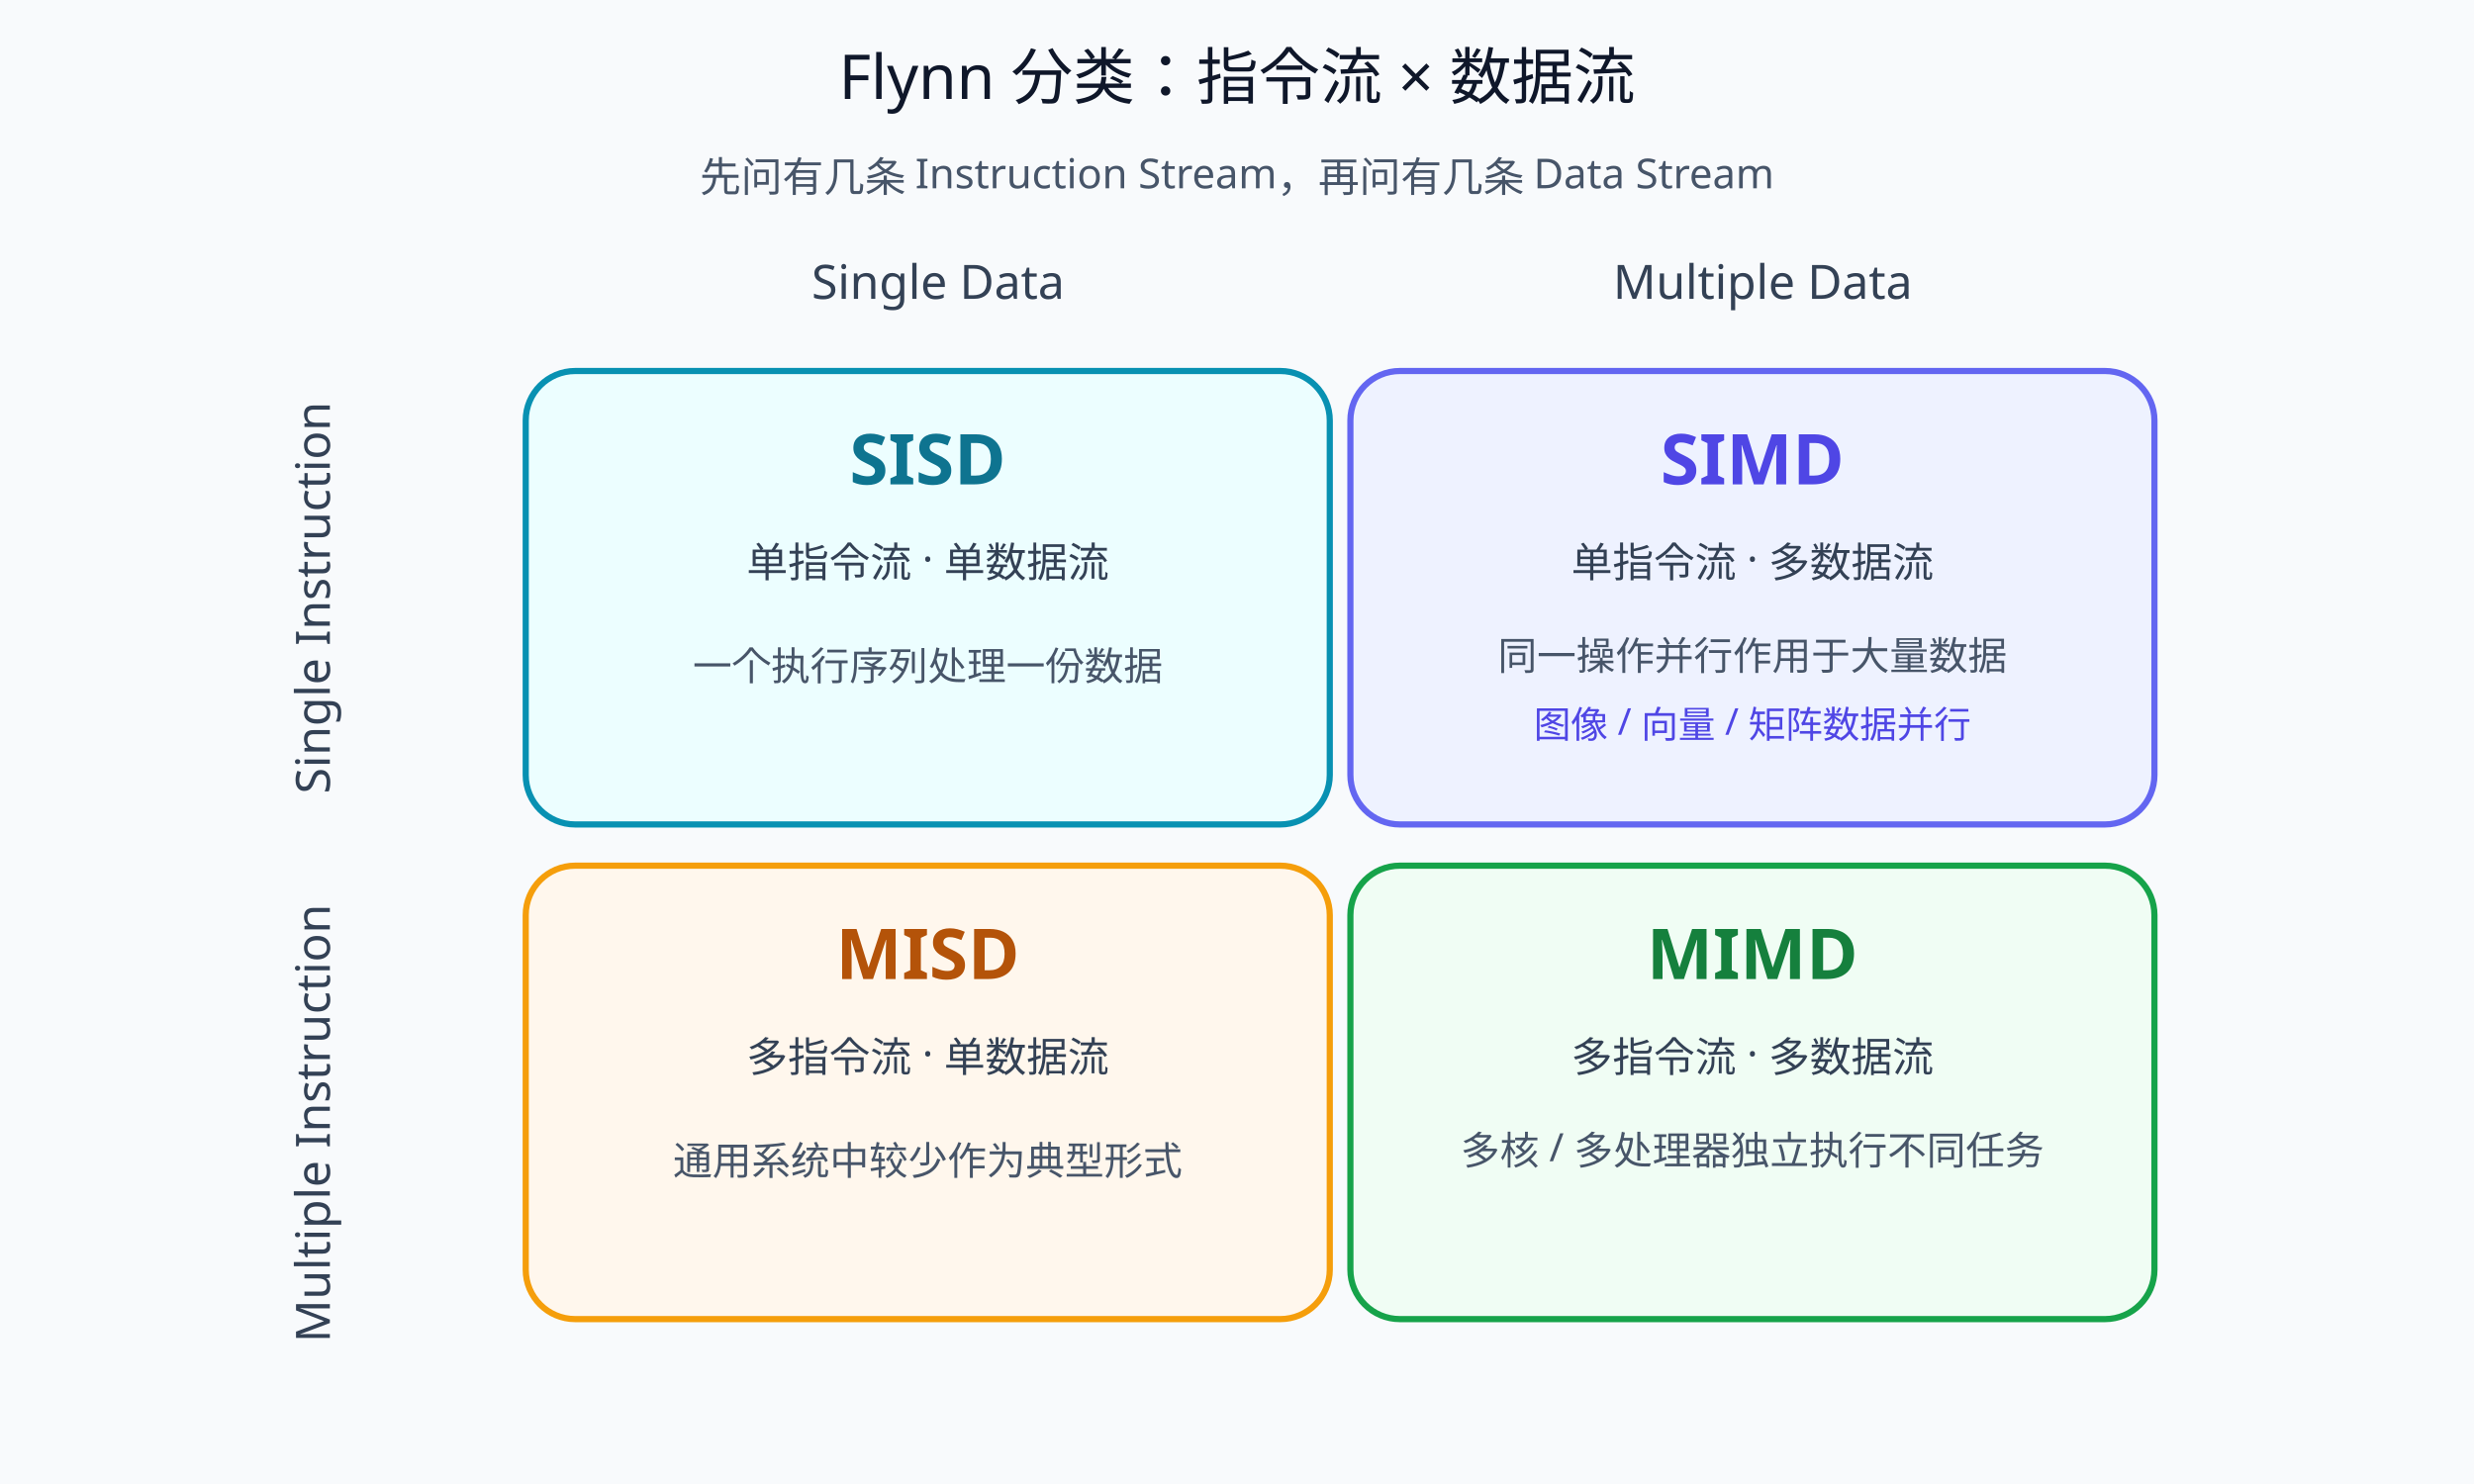
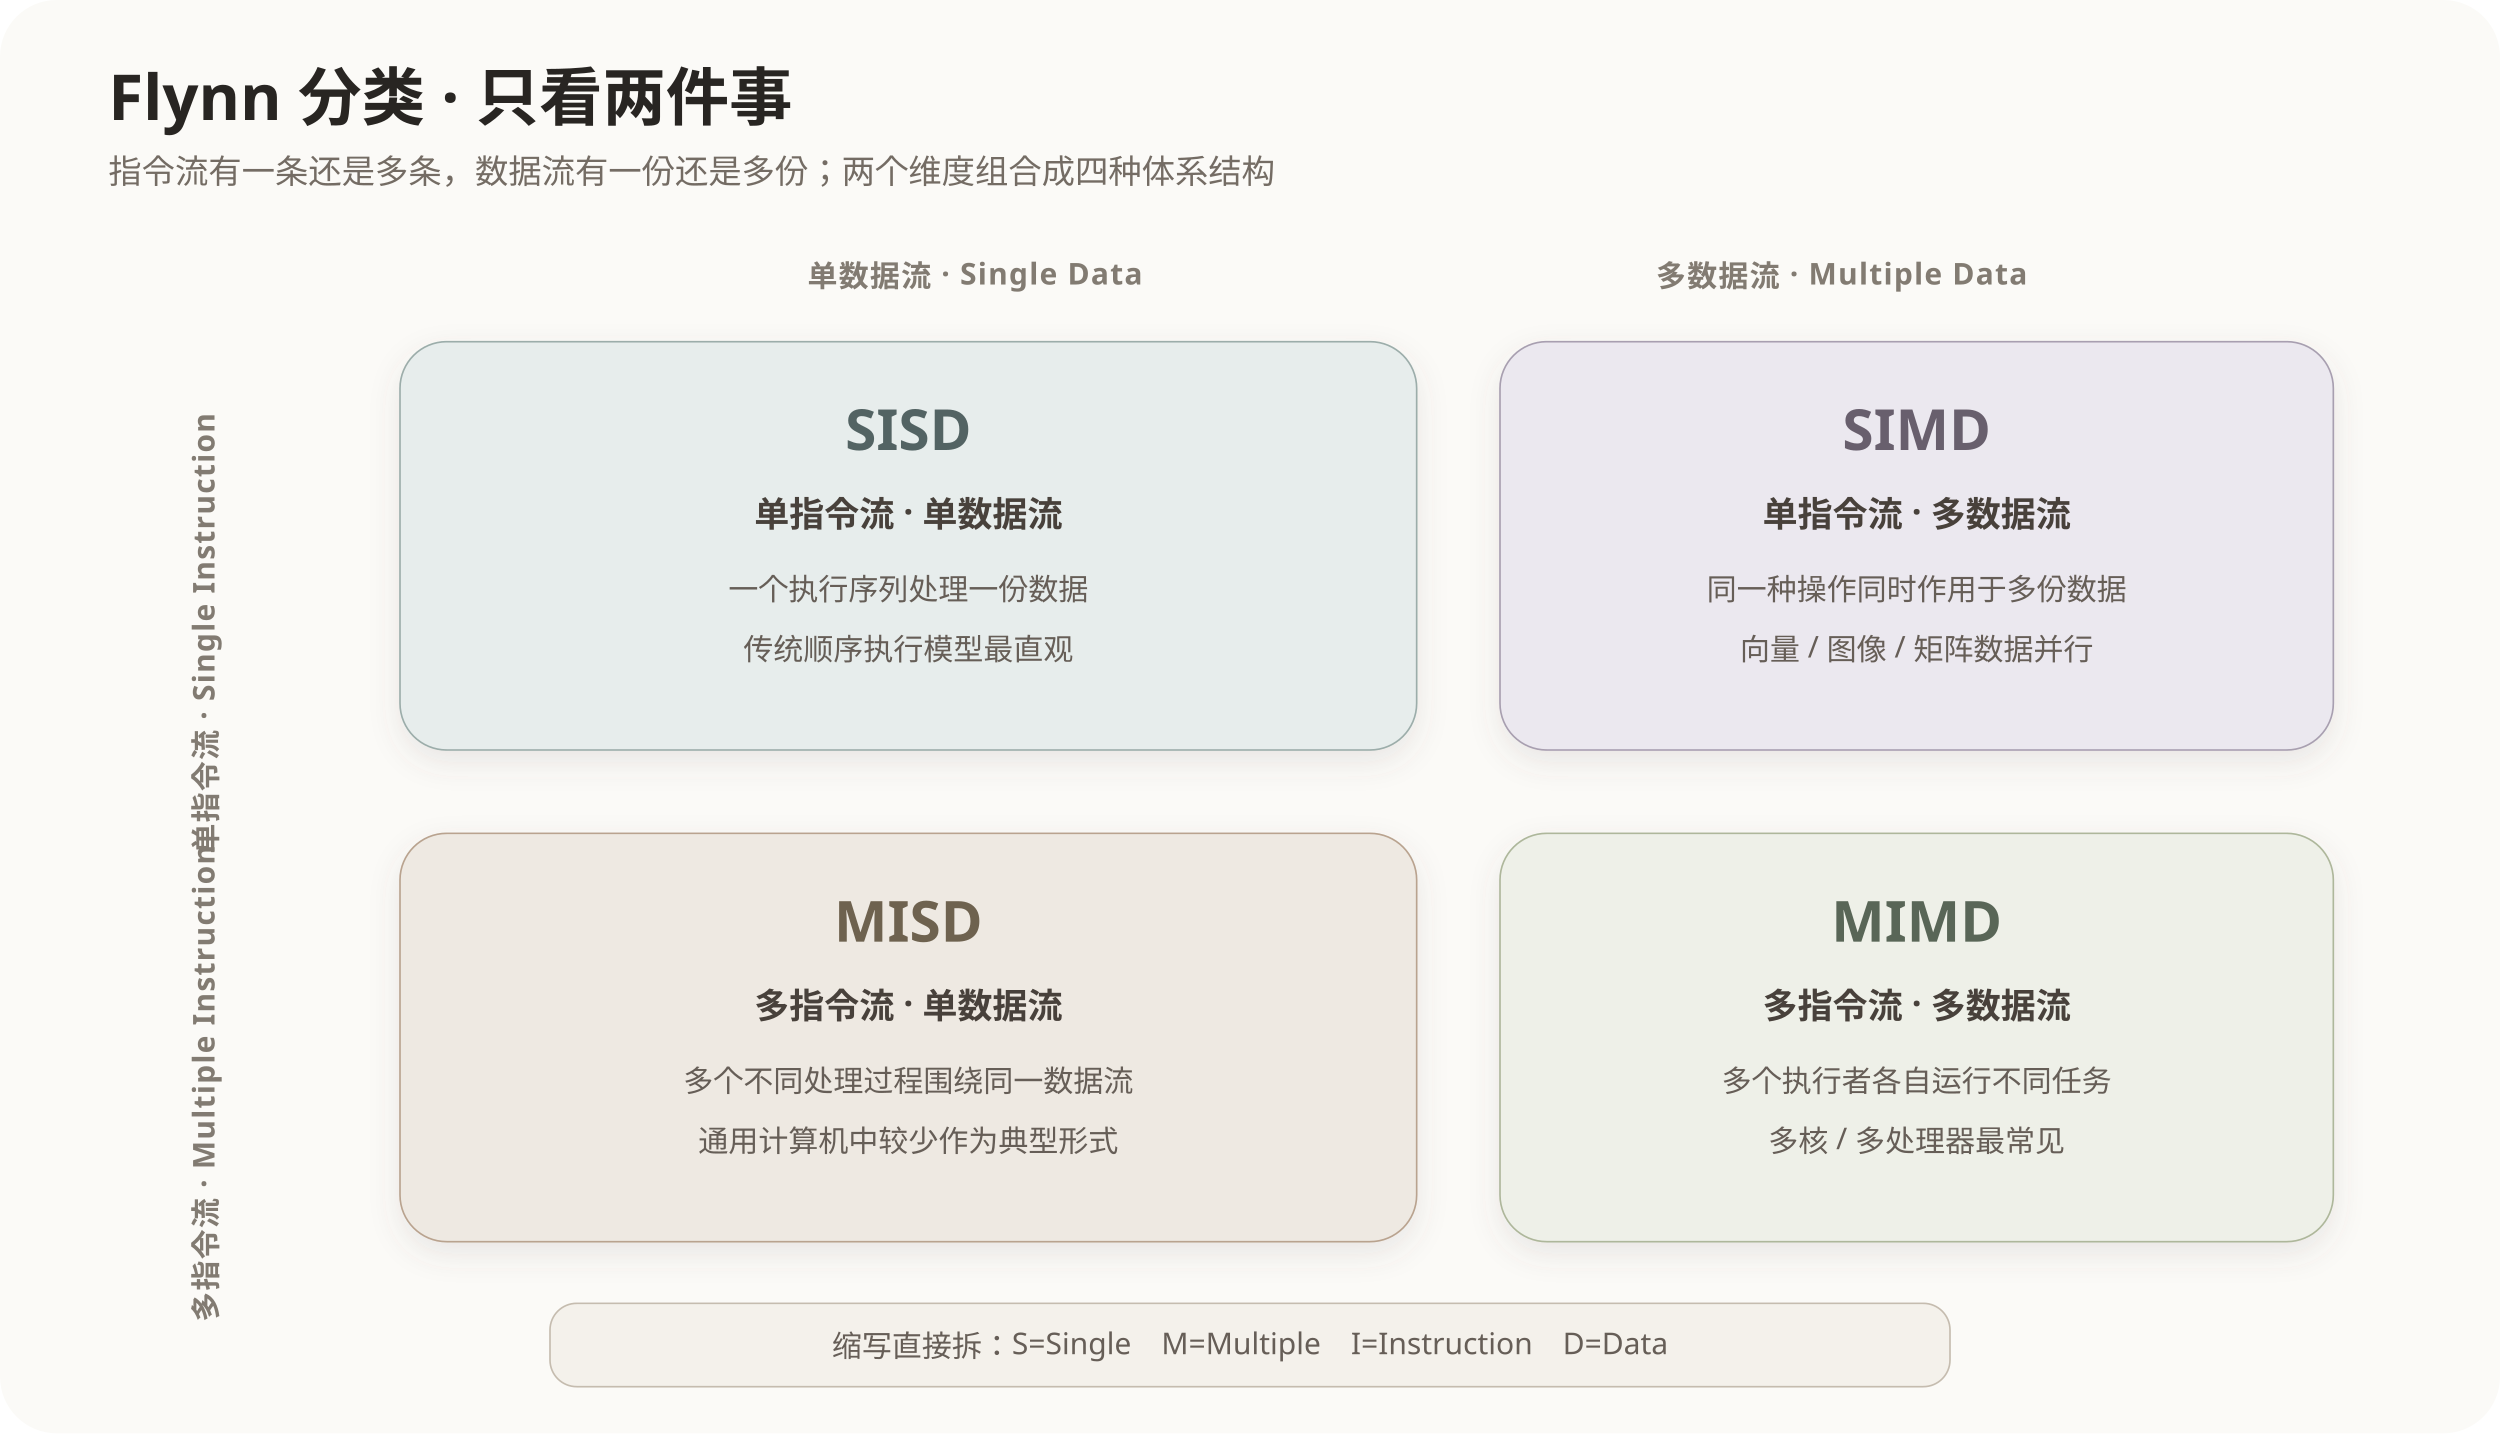
- <svg xmlns="http://www.w3.org/2000/svg" width="1200" height="720" viewBox="0 0 1200 720">
-   <rect width="1200" height="720" fill="#f8fafc" />
-   <text x="600" y="48" text-anchor="middle" font-size="30" font-family="sans-serif" fill="#0f172a">Flynn 分类：指令流 × 数据流</text>
-   <text x="600" y="93" text-anchor="middle" font-size="20" font-family="sans-serif" fill="#475569">先问有几条 Instruction Stream，再问有几条 Data Stream</text>
-   <text x="455" y="145" text-anchor="middle" font-size="23" font-family="sans-serif" fill="#334155">Single Data</text>
-   <text x="855" y="145" text-anchor="middle" font-size="23" font-family="sans-serif" fill="#334155">Multiple Data</text>
-   <text x="160" y="290" text-anchor="middle" font-size="23" font-family="sans-serif" fill="#334155" transform="rotate(-90 160 290)">Single Instruction</text>
-   <text x="160" y="545" text-anchor="middle" font-size="23" font-family="sans-serif" fill="#334155" transform="rotate(-90 160 545)">Multiple Instruction</text>
-   <rect x="255" y="180" width="390" height="220" rx="24" fill="#ecfeff" stroke="#0891b2" stroke-width="3" />
-   <text x="450" y="235" text-anchor="middle" font-size="34" font-weight="700" font-family="sans-serif" fill="#0e7490">SISD</text>
-   <text x="450" y="280" text-anchor="middle" font-size="20" font-family="sans-serif" fill="#334155">单指令流 · 单数据流</text>
-   <text x="450" y="330" text-anchor="middle" font-size="19" font-family="sans-serif" fill="#475569">一个执行序列处理一份数据</text>
-   <rect x="655" y="180" width="390" height="220" rx="24" fill="#eef2ff" stroke="#6366f1" stroke-width="3" />
-   <text x="850" y="235" text-anchor="middle" font-size="34" font-weight="700" font-family="sans-serif" fill="#4f46e5">SIMD</text>
-   <text x="850" y="280" text-anchor="middle" font-size="20" font-family="sans-serif" fill="#334155">单指令流 · 多数据流</text>
-   <text x="850" y="325" text-anchor="middle" font-size="19" font-family="sans-serif" fill="#475569">同一操作并行作用于大量数据</text>
-   <text x="850" y="358" text-anchor="middle" font-size="18" font-family="sans-serif" fill="#4f46e5">图像 / 向量 / 矩阵数据并行</text>
-   <rect x="255" y="420" width="390" height="220" rx="24" fill="#fff7ed" stroke="#f59e0b" stroke-width="3" />
-   <text x="450" y="475" text-anchor="middle" font-size="34" font-weight="700" font-family="sans-serif" fill="#b45309">MISD</text>
-   <text x="450" y="520" text-anchor="middle" font-size="20" font-family="sans-serif" fill="#334155">多指令流 · 单数据流</text>
-   <text x="450" y="570" text-anchor="middle" font-size="19" font-family="sans-serif" fill="#475569">通用系统中较少作为典型形式</text>
-   <rect x="655" y="420" width="390" height="220" rx="24" fill="#f0fdf4" stroke="#16a34a" stroke-width="3" />
-   <text x="850" y="475" text-anchor="middle" font-size="34" font-weight="700" font-family="sans-serif" fill="#15803d">MIMD</text>
-   <text x="850" y="520" text-anchor="middle" font-size="20" font-family="sans-serif" fill="#334155">多指令流 · 多数据流</text>
-   <text x="850" y="565" text-anchor="middle" font-size="19" font-family="sans-serif" fill="#475569">多核 / 多处理器独立执行不同任务</text>
+ <svg xmlns="http://www.w3.org/2000/svg" width="1500" height="860" viewBox="0 0 1500 860" role="img" aria-labelledby="t d">
+   <defs>
+     <filter id="s">
+       <feDropShadow dx="0" dy="7" stdDeviation="9" flood-color="#665e55" flood-opacity=".12" />
+     </filter>
+     <style>.h{font:700 38px 'Microsoft YaHei',sans-serif;fill:#282522}.sub{font:20px 'Microsoft YaHei',sans-serif;fill:#746c64}.axis{font:700 18px 'Microsoft YaHei',sans-serif;fill:#827b72;letter-spacing:.04em}.big{font:700 34px 'Microsoft YaHei',sans-serif}.th{font:700 21px 'Microsoft YaHei',sans-serif;fill:#48413b}.tx{font:18px 'Microsoft YaHei',sans-serif;fill:#665e57}</style>
+   </defs>
+   <rect width="1500" height="860" rx="34" fill="#fbfaf7" />
+   <text x="65" y="72" class="h">Flynn 分类 · 只看两件事</text>
+   <text x="65" y="110" class="sub">指令流有一条还是多条，数据流有一份还是多份；两个维度组合成四种体系结构</text>
+   <text x="585" y="172" text-anchor="middle" class="axis">单数据流 · Single Data</text>
+   <text x="1105" y="172" text-anchor="middle" class="axis">多数据流 · Multiple Data</text>
+   <text x="130" y="380" text-anchor="middle" class="axis" transform="rotate(-90 130 380)">单指令流 · Single Instruction</text>
+   <text x="130" y="650" text-anchor="middle" class="axis" transform="rotate(-90 130 650)">多指令流 · Multiple Instruction</text>
+   <g filter="url(#s)">
+     <rect x="240" y="205" width="610" height="245" rx="28" fill="#e7edec" stroke="#9cadaa" />
+     <rect x="900" y="205" width="500" height="245" rx="28" fill="#ebe8ef" stroke="#a89fb0" />
+     <rect x="240" y="500" width="610" height="245" rx="28" fill="#eee9e2" stroke="#b9a38f" />
+     <rect x="900" y="500" width="500" height="245" rx="28" fill="#eef0e8" stroke="#aeb79b" />
+   </g>
+   <text x="545" y="270" text-anchor="middle" class="big" fill="#536363">SISD</text>
+   <text x="545" y="316" text-anchor="middle" class="th">单指令流 · 单数据流</text>
+   <text x="545" y="360" text-anchor="middle" class="tx">一个执行序列处理一份数据</text>
+   <text x="545" y="396" text-anchor="middle" class="tx">传统顺序执行模型最直观</text>
+   <text x="1150" y="270" text-anchor="middle" class="big" fill="#685f6d">SIMD</text>
+   <text x="1150" y="316" text-anchor="middle" class="th">单指令流 · 多数据流</text>
+   <text x="1150" y="360" text-anchor="middle" class="tx">同一种操作同时作用于多份数据</text>
+   <text x="1150" y="396" text-anchor="middle" class="tx">向量 / 图像 / 矩阵数据并行</text>
+   <text x="545" y="565" text-anchor="middle" class="big" fill="#6e624f">MISD</text>
+   <text x="545" y="611" text-anchor="middle" class="th">多指令流 · 单数据流</text>
+   <text x="545" y="655" text-anchor="middle" class="tx">多个不同处理过程围绕同一数据流</text>
+   <text x="545" y="691" text-anchor="middle" class="tx">通用计算机中较少作为典型形式</text>
+   <text x="1150" y="565" text-anchor="middle" class="big" fill="#596657">MIMD</text>
+   <text x="1150" y="611" text-anchor="middle" class="th">多指令流 · 多数据流</text>
+   <text x="1150" y="655" text-anchor="middle" class="tx">多个执行者各自运行不同任务</text>
+   <text x="1150" y="691" text-anchor="middle" class="tx">多核 / 多处理器最常见</text>
+   <rect x="330" y="782" width="840" height="50" rx="16" fill="#f4f1eb" stroke="#c5bcaf" />
+   <text x="750" y="814" text-anchor="middle" class="tx">缩写直接拆：S=Single　M=Multiple　I=Instruction　D=Data</text>
</svg>
